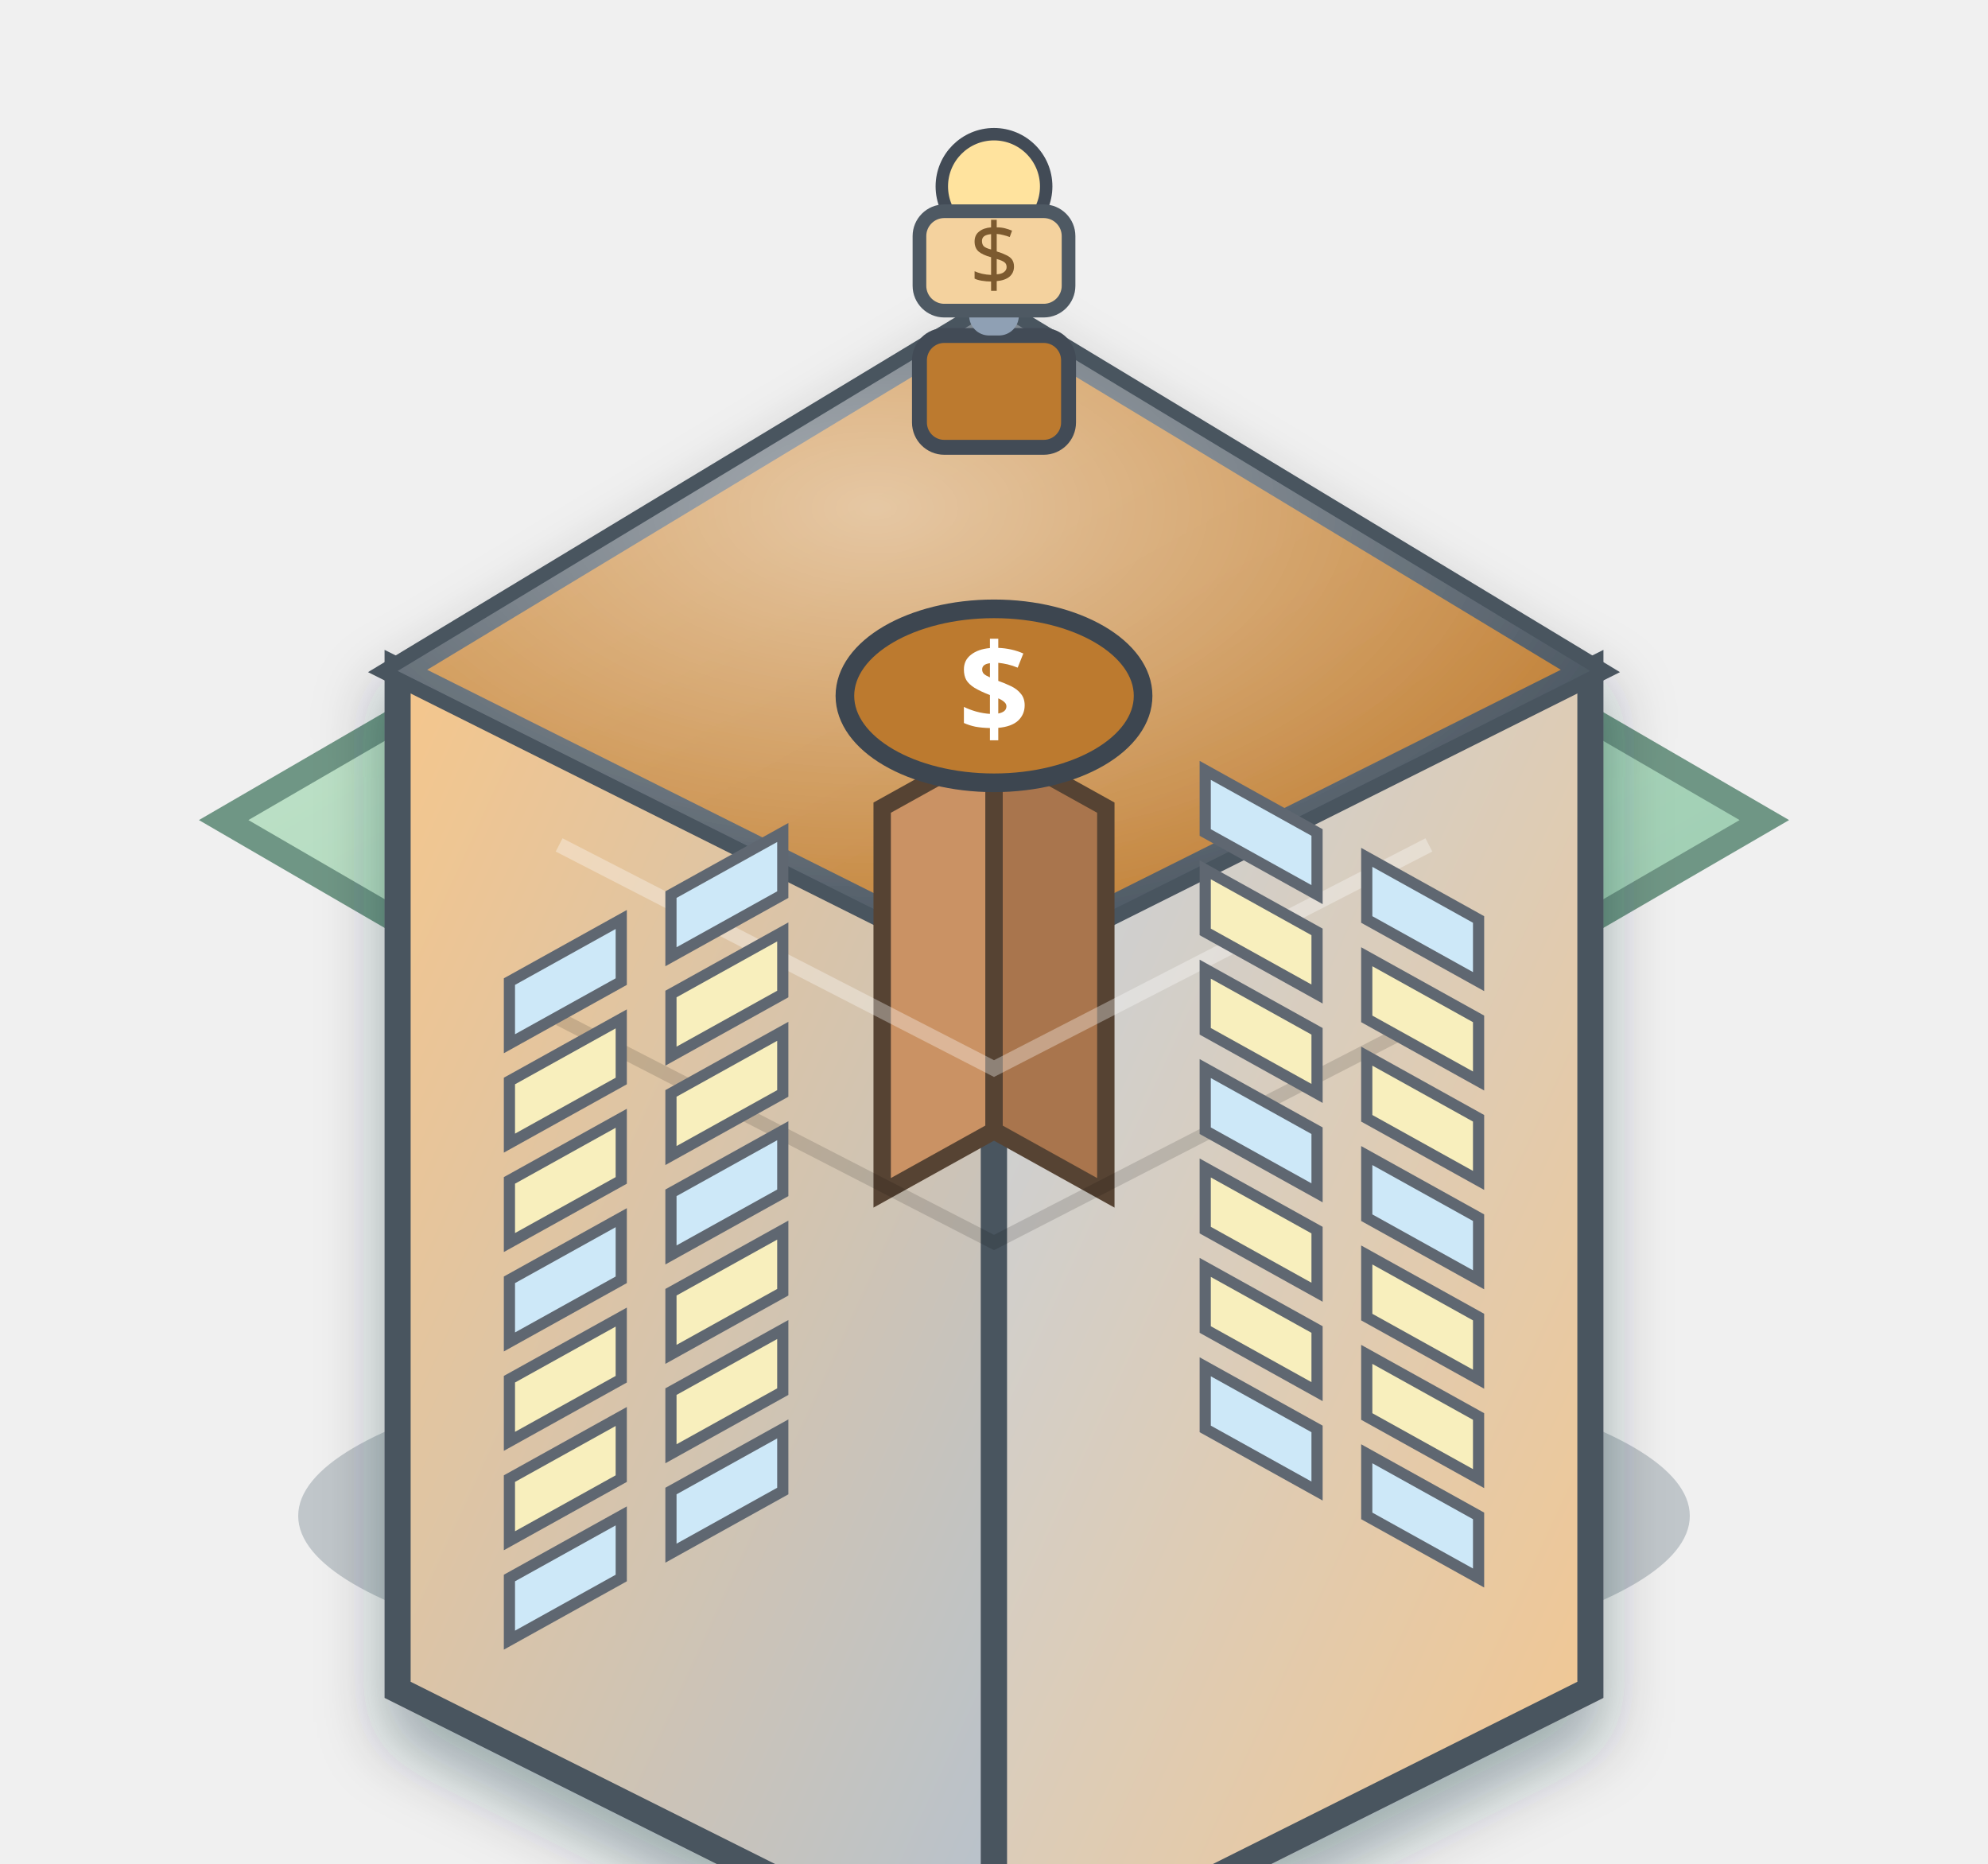
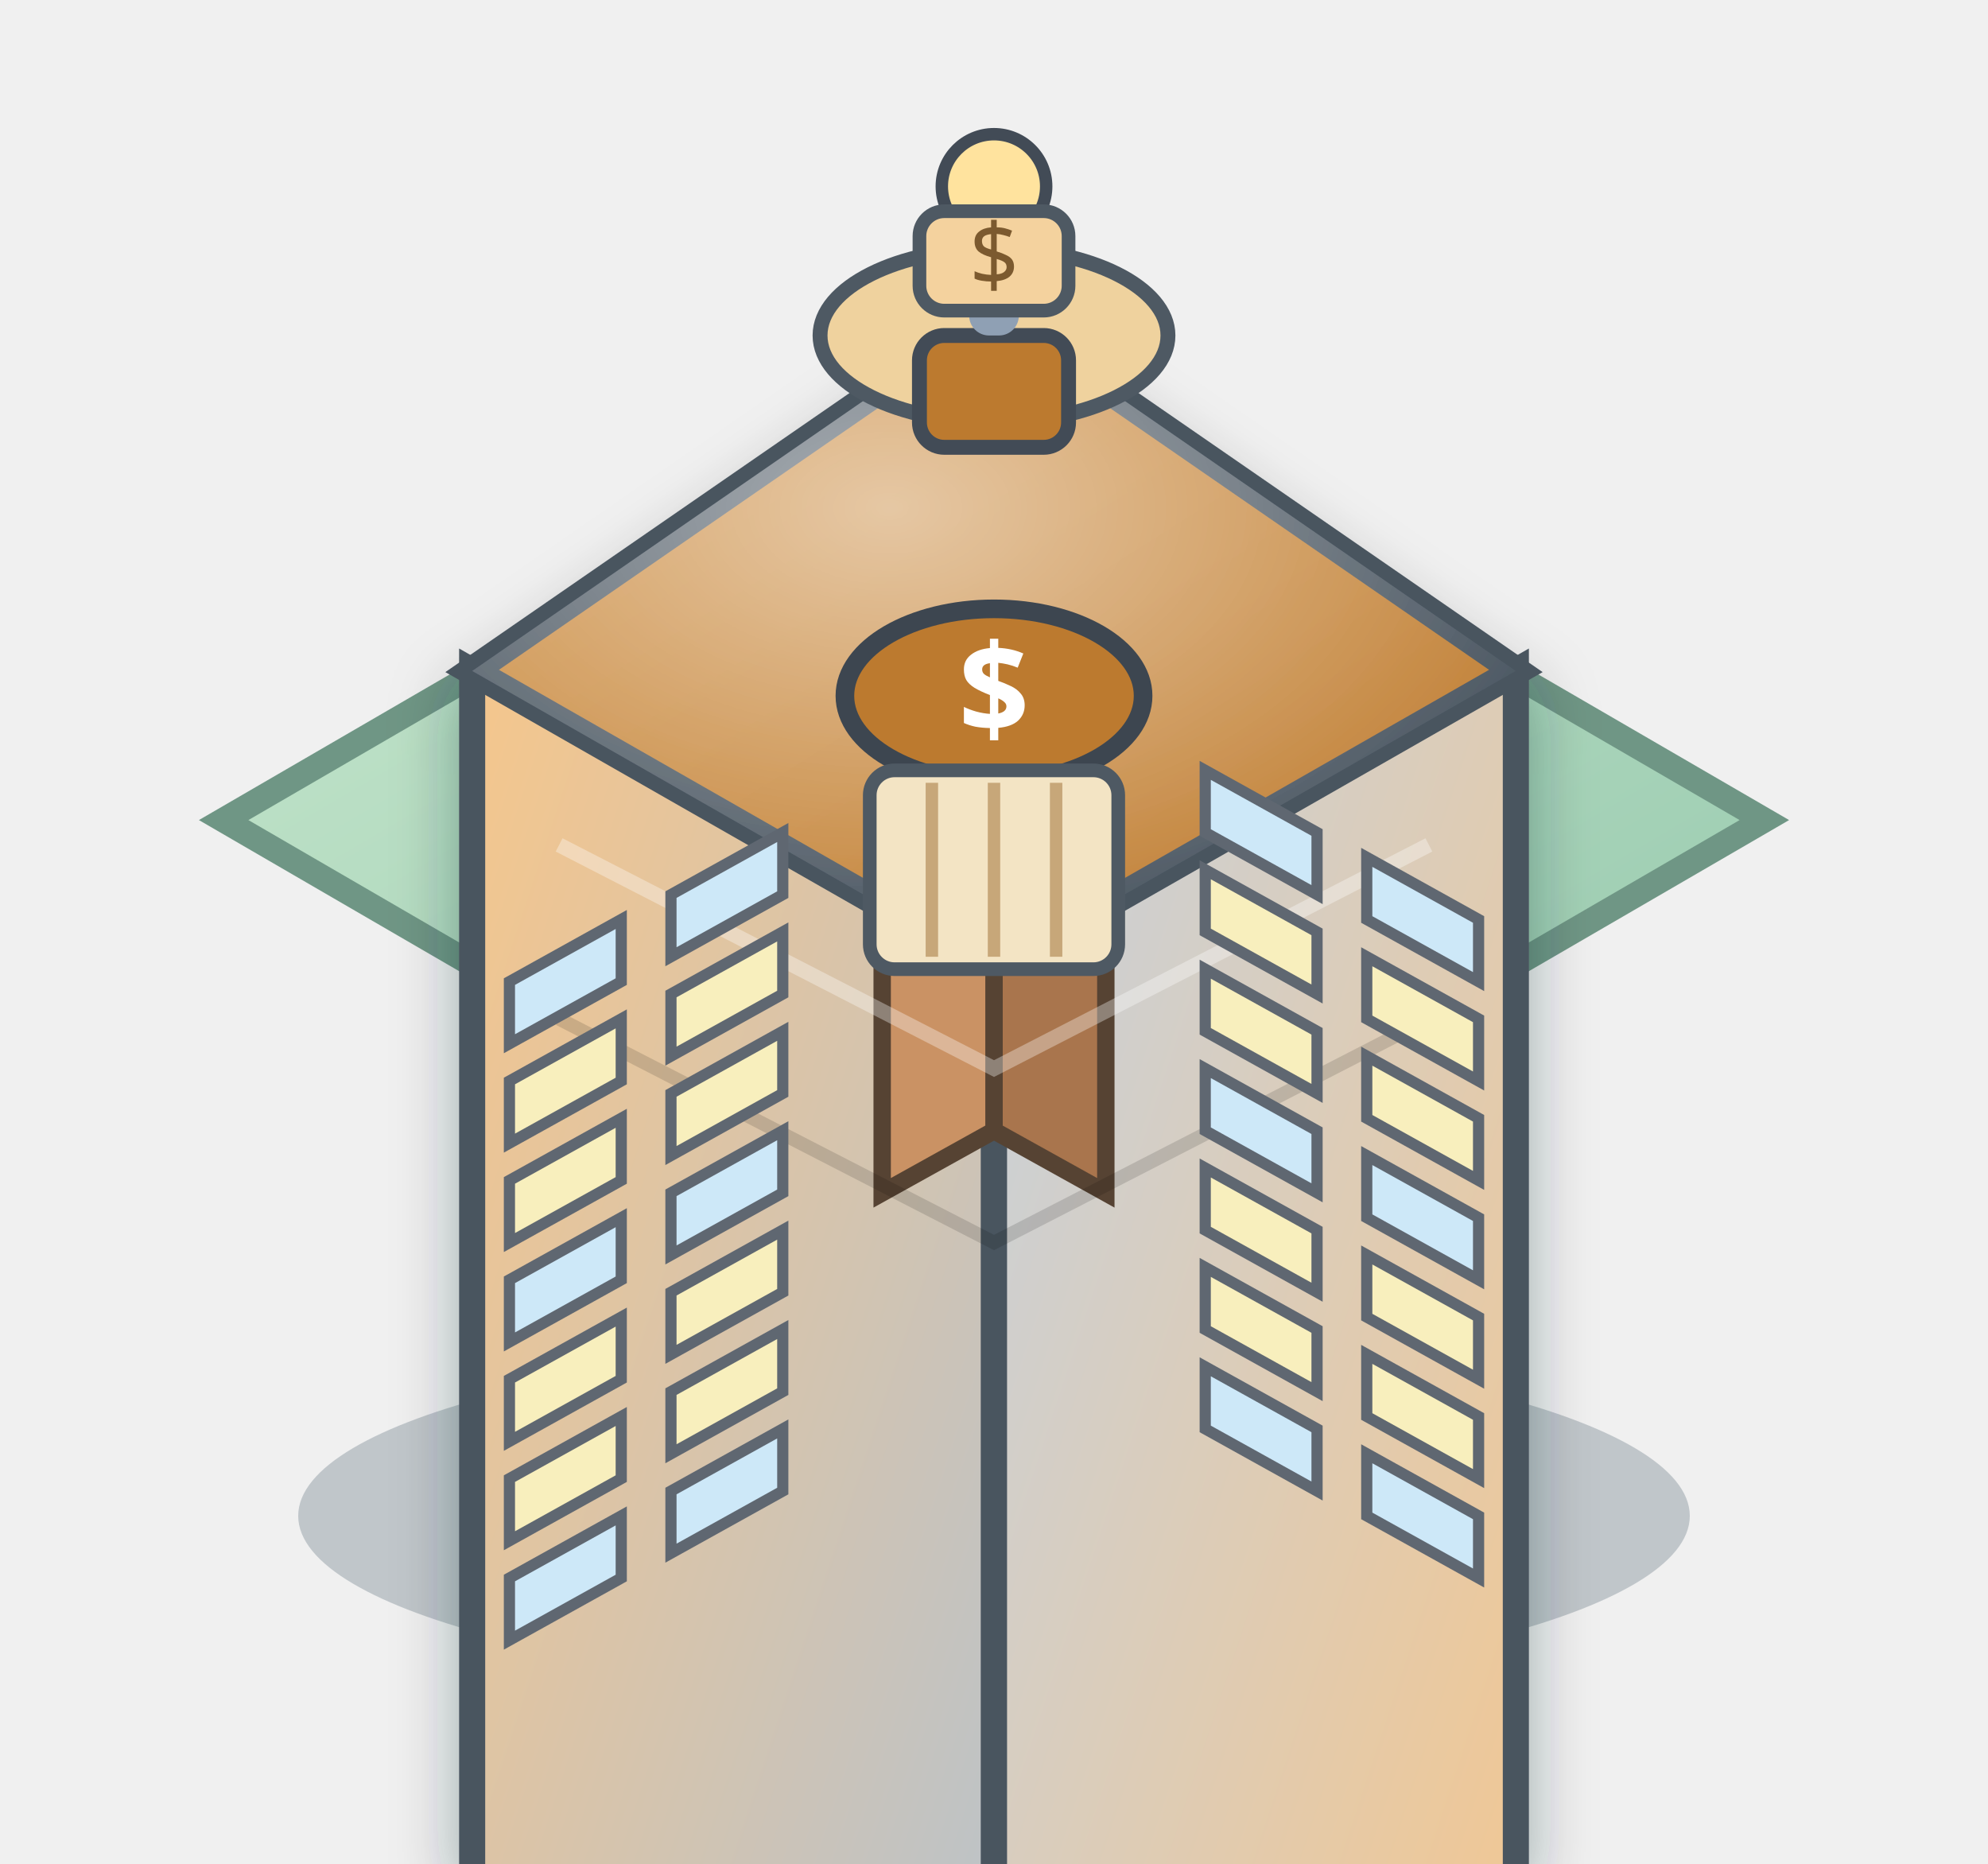
<svg xmlns="http://www.w3.org/2000/svg" width="160" height="150" viewBox="0 0 160 150" fill="none">
  <defs>
    <linearGradient id="ground" x1="0" y1="0" x2="1" y2="1">
      <stop offset="0%" stop-color="#c7e7cd" />
      <stop offset="100%" stop-color="#95c8ad" />
    </linearGradient>
    <linearGradient id="roofFace" x1="0" y1="0" x2="1" y2="1">
      <stop offset="0%" stop-color="#cf8f42" />
      <stop offset="100%" stop-color="#bc7a2f" />
    </linearGradient>
    <linearGradient id="wallL" x1="0" y1="0" x2="1" y2="1">
      <stop offset="0%" stop-color="#f5c68c" />
      <stop offset="100%" stop-color="#b6c2ce" />
    </linearGradient>
    <linearGradient id="wallR" x1="0" y1="0" x2="1" y2="1">
      <stop offset="0%" stop-color="#c6d2df" />
      <stop offset="100%" stop-color="#f5c68c" />
    </linearGradient>
    <radialGradient id="roofSpec" cx="40%" cy="30%" r="70%">
      <stop offset="0%" stop-color="#ffffff88" />
      <stop offset="100%" stop-color="#ffffff00" />
    </radialGradient>
    <filter id="softShadow" x="-20%" y="-20%" width="140%" height="140%">
      <feDropShadow dx="0" dy="3" stdDeviation="2.6" flood-color="#122a38" flood-opacity="0.35" />
    </filter>
  </defs>
  <ellipse cx="80" cy="122" rx="56" ry="14" fill="#173246" opacity="0.22" />
  <polygon points="80,30 142,66 80,102 18,66" fill="url(#ground)" stroke="#6f9685" stroke-width="2" />
  <g filter="url(#softShadow)">
-     <polygon points="32,54 80,78 80,160 32,136" fill="url(#wallL)" stroke="#48545f" stroke-width="2.1" />
-     <polygon points="128,54 80,78 80,160 128,136" fill="url(#wallR)" stroke="#48545f" stroke-width="2.1" />
-     <polygon points="80,25 128,54 80,78 32,54" fill="url(#roofFace)" stroke="#48545f" stroke-width="2.3" />
-     <polygon points="80,25 128,54 80,78 32,54" fill="url(#roofSpec)" />
+     <polygon points="38,54 80,78 80,181 38,157" fill="url(#wallL)" stroke="#48545f" stroke-width="2.1" />
+     <polygon points="122,54 80,78 80,181 122,157" fill="url(#wallR)" stroke="#48545f" stroke-width="2.1" />
+     <polygon points="80,25 122,54 80,78 38,54" fill="url(#roofFace)" stroke="#48545f" stroke-width="2.3" />
+     <polygon points="80,25 122,54 80,78 38,54" fill="url(#roofSpec)" />
  </g>
  <polygon points="80,60 89,65 89,96 80,91" fill="#a9754d" stroke="#564333" stroke-width="1.4" />
  <polygon points="80,60 71,65 71,96 80,91" fill="#ca9264" stroke="#564333" stroke-width="1.4" />
  <polyline points="45,68 80,86 115,68" stroke="#ffffff55" stroke-width="1.2" />
  <polyline points="45,82 80,100 115,82" stroke="#00000022" stroke-width="1.1" />
  <polygon points="97,62 106,67 106,72 97,67" fill="#cde8f8" stroke="#5f6771" stroke-width="0.9" />
  <polygon points="110,69 119,74 119,79 110,74" fill="#cde8f8" stroke="#5f6771" stroke-width="0.9" />
  <polygon points="97,70 106,75 106,80 97,75" fill="#f8efbd" stroke="#5f6771" stroke-width="0.9" />
  <polygon points="110,77 119,82 119,87 110,82" fill="#f8efbd" stroke="#5f6771" stroke-width="0.9" />
  <polygon points="97,78 106,83 106,88 97,83" fill="#f8efbd" stroke="#5f6771" stroke-width="0.9" />
  <polygon points="110,85 119,90 119,95 110,90" fill="#f8efbd" stroke="#5f6771" stroke-width="0.9" />
  <polygon points="97,86 106,91 106,96 97,91" fill="#cde8f8" stroke="#5f6771" stroke-width="0.9" />
  <polygon points="110,93 119,98 119,103 110,98" fill="#cde8f8" stroke="#5f6771" stroke-width="0.9" />
  <polygon points="97,94 106,99 106,104 97,99" fill="#f8efbd" stroke="#5f6771" stroke-width="0.9" />
  <polygon points="110,101 119,106 119,111 110,106" fill="#f8efbd" stroke="#5f6771" stroke-width="0.9" />
  <polygon points="97,102 106,107 106,112 97,107" fill="#f8efbd" stroke="#5f6771" stroke-width="0.9" />
  <polygon points="110,109 119,114 119,119 110,114" fill="#f8efbd" stroke="#5f6771" stroke-width="0.9" />
  <polygon points="97,110 106,115 106,120 97,115" fill="#cde8f8" stroke="#5f6771" stroke-width="0.9" />
  <polygon points="110,117 119,122 119,127 110,122" fill="#cde8f8" stroke="#5f6771" stroke-width="0.9" />
  <polygon points="63,67 54,72 54,77 63,72" fill="#cde8f8" stroke="#5f6771" stroke-width="0.9" />
  <polygon points="50,74 41,79 41,84 50,79" fill="#cde8f8" stroke="#5f6771" stroke-width="0.9" />
  <polygon points="63,75 54,80 54,85 63,80" fill="#f8efbd" stroke="#5f6771" stroke-width="0.9" />
  <polygon points="50,82 41,87 41,92 50,87" fill="#f8efbd" stroke="#5f6771" stroke-width="0.9" />
  <polygon points="63,83 54,88 54,93 63,88" fill="#f8efbd" stroke="#5f6771" stroke-width="0.9" />
  <polygon points="50,90 41,95 41,100 50,95" fill="#f8efbd" stroke="#5f6771" stroke-width="0.9" />
  <polygon points="63,91 54,96 54,101 63,96" fill="#cde8f8" stroke="#5f6771" stroke-width="0.9" />
  <polygon points="50,98 41,103 41,108 50,103" fill="#cde8f8" stroke="#5f6771" stroke-width="0.9" />
  <polygon points="63,99 54,104 54,109 63,104" fill="#f8efbd" stroke="#5f6771" stroke-width="0.9" />
  <polygon points="50,106 41,111 41,116 50,111" fill="#f8efbd" stroke="#5f6771" stroke-width="0.9" />
  <polygon points="63,107 54,112 54,117 63,112" fill="#f8efbd" stroke="#5f6771" stroke-width="0.9" />
  <polygon points="50,114 41,119 41,124 50,119" fill="#f8efbd" stroke="#5f6771" stroke-width="0.9" />
  <polygon points="63,115 54,120 54,125 63,120" fill="#cde8f8" stroke="#5f6771" stroke-width="0.9" />
  <polygon points="50,122 41,127 41,132 50,127" fill="#cde8f8" stroke="#5f6771" stroke-width="0.9" />
  <ellipse cx="80" cy="56" rx="12" ry="7" fill="#bc7a2f" stroke="#3d4650" stroke-width="1.5" />
  <text x="80" y="59" font-size="10" text-anchor="middle" fill="#ffffff" font-family="Verdana" font-weight="700">$</text>
+   <ellipse cx="80" cy="27" rx="14" ry="7" fill="#efd29e" stroke="#4e5963" stroke-width="1.2" />
+   <rect x="70" y="62" width="20" height="16" rx="2" fill="#f3e4c4" stroke="#4e5963" stroke-width="1.1" />
+   <line x1="75" y1="63" x2="75" y2="77" stroke="#c7a779" />
+   <line x1="80" y1="63" x2="80" y2="77" stroke="#c7a779" />
+   <line x1="85" y1="63" x2="85" y2="77" stroke="#c7a779" />
  <rect x="74" y="27" width="12" height="9" rx="2" fill="#bc7a2f" stroke="#424b56" stroke-width="1.2" />
  <rect x="78" y="17" width="4" height="10" rx="1.6" fill="#8fa0b4" />
  <circle cx="80" cy="15" r="4.2" fill="#ffe39e" stroke="#424b56" stroke-width="1" />
  <rect x="74" y="17" width="12" height="8" rx="2" fill="#f4d29e" stroke="#4e5963" stroke-width="1.1" />
  <text x="80" y="23" font-size="7" text-anchor="middle" fill="#7c5a2f" font-family="Verdana">$</text>
</svg>
